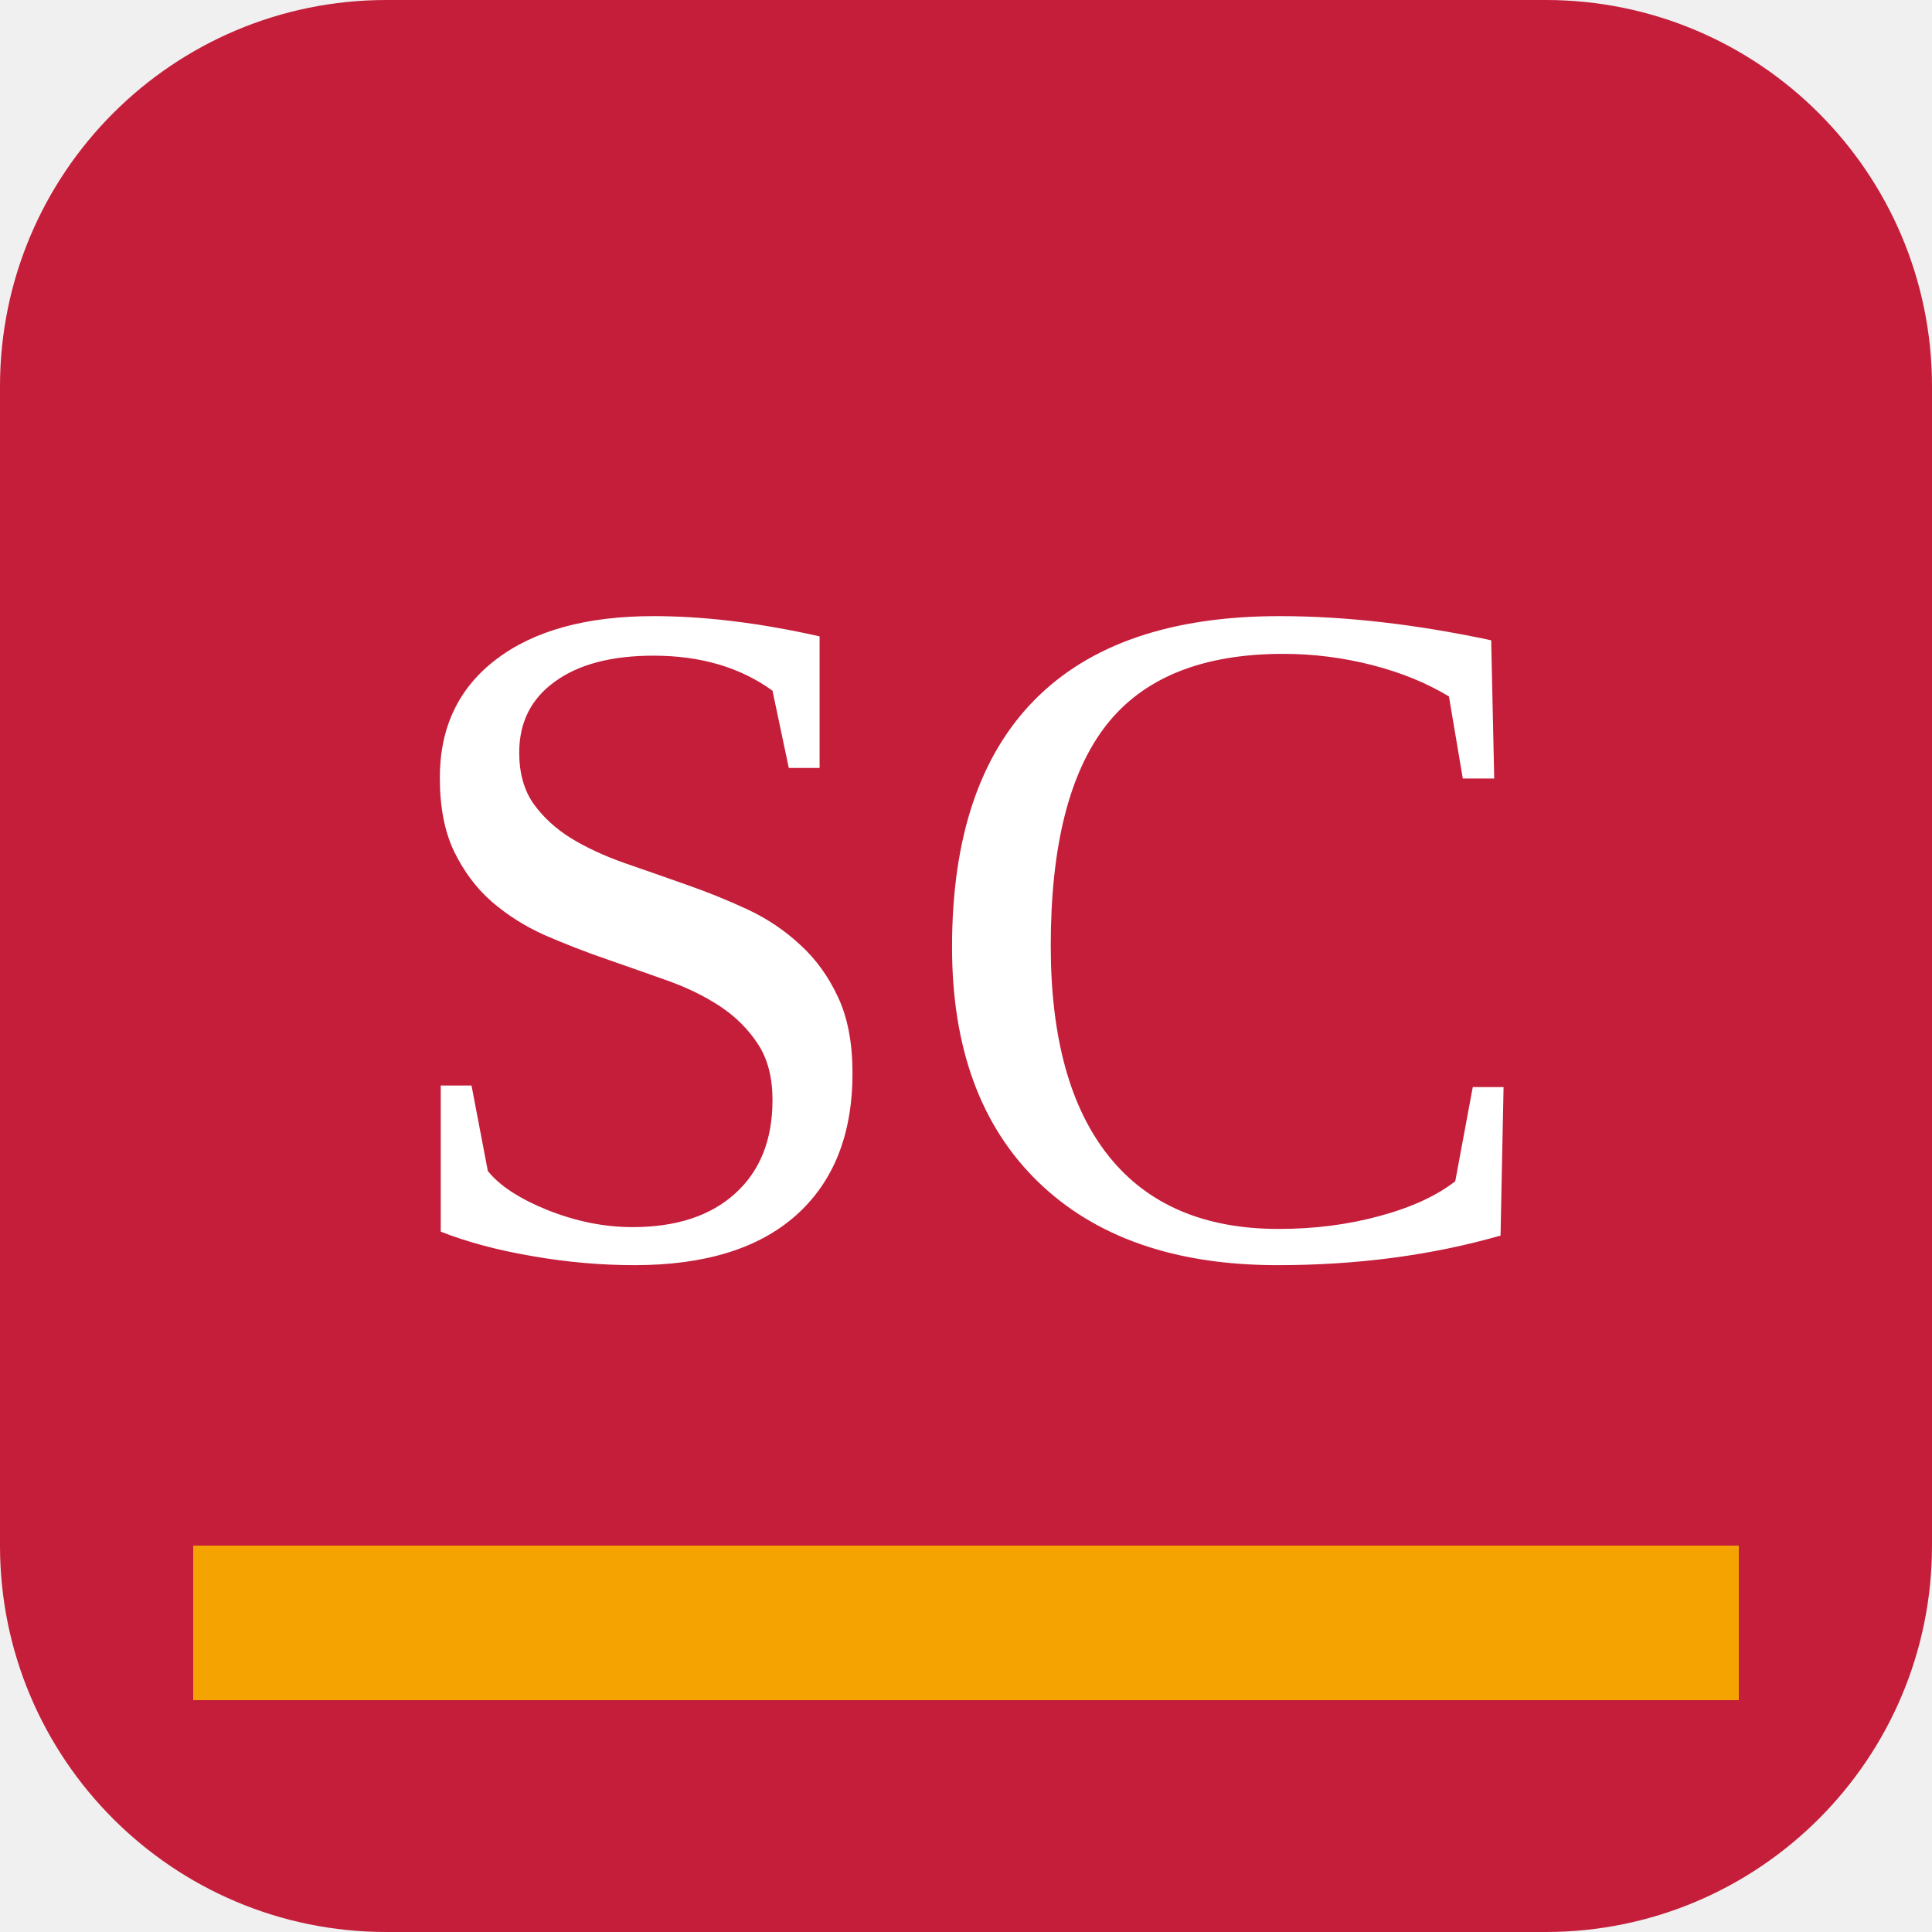
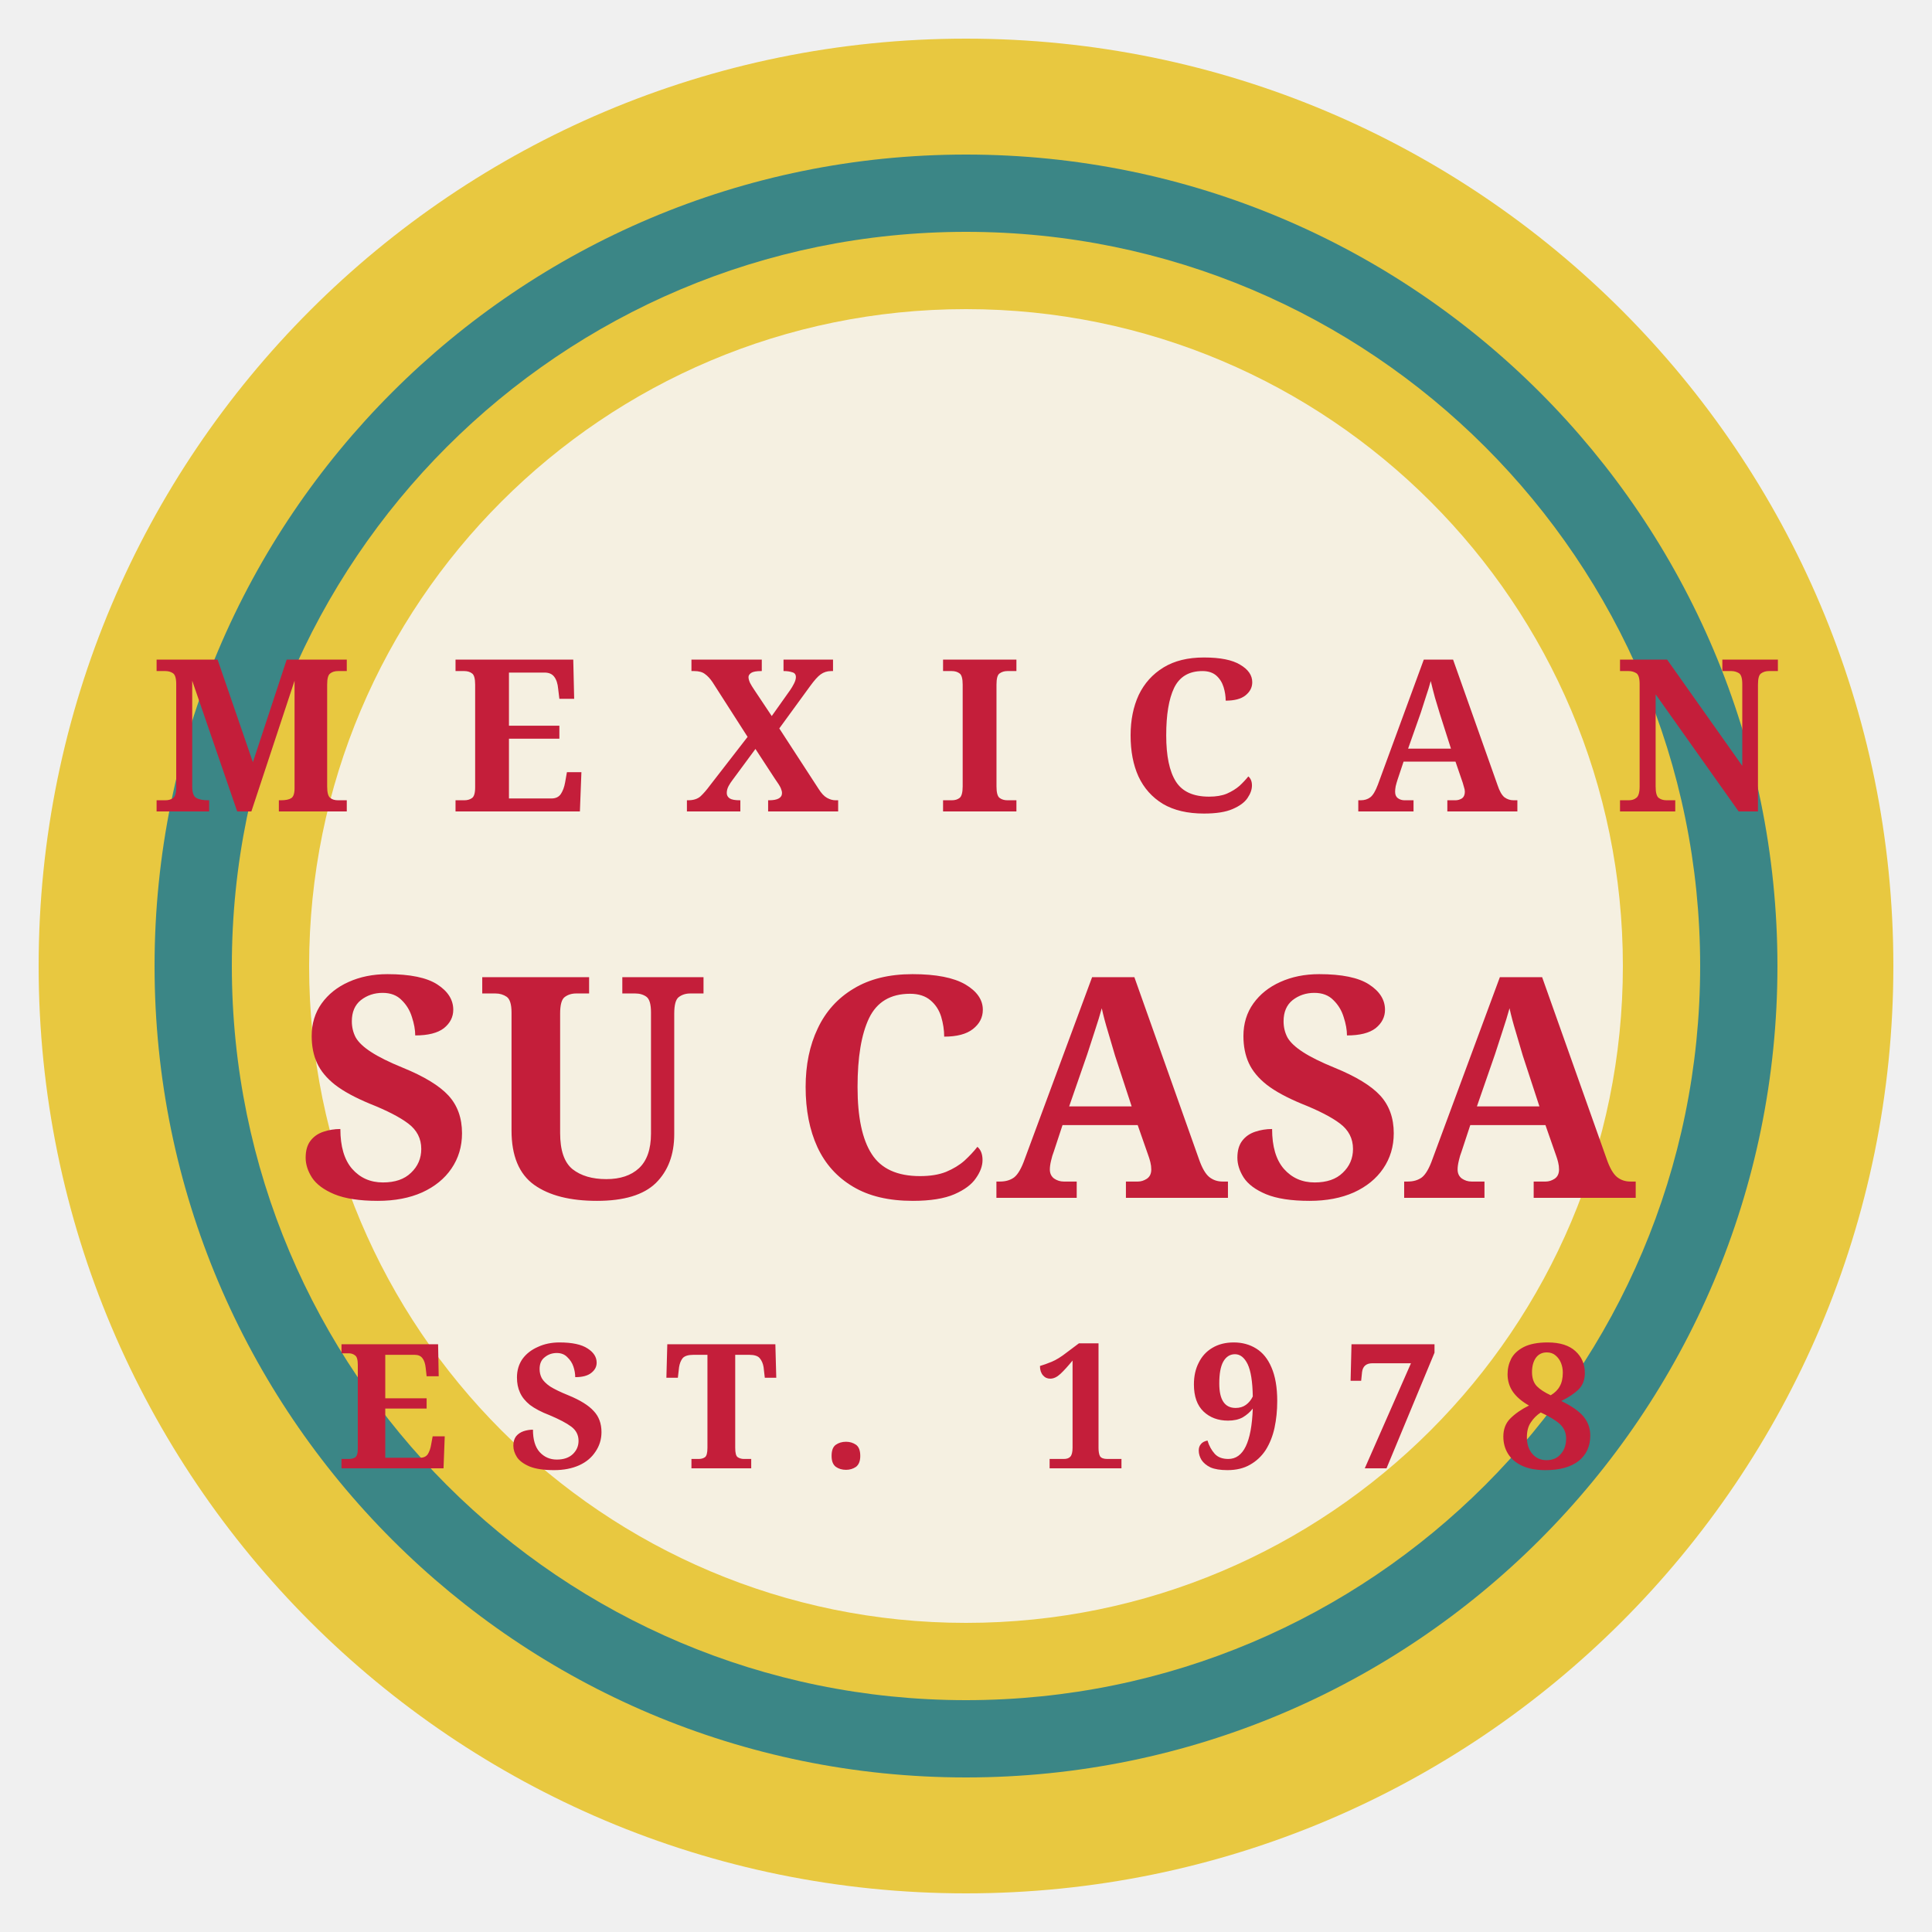
<svg xmlns="http://www.w3.org/2000/svg" viewBox="0 0 100 100">
-   <rect width="100" height="100" rx="20" fill="#C41E3A" />
-   <text x="50" y="65" font-size="50" text-anchor="middle" fill="white">SC</text>
-   <rect x="10" y="80" width="80" height="8" fill="#F4A300" />
+   <circle cx="50" cy="50" r="48" fill="#E8C840" />
+   <circle cx="50" cy="50" r="42" fill="#3B8686" />
+   <circle cx="50" cy="50" r="38" fill="#E8C840" />
+   <circle cx="50" cy="50" r="34" fill="#F5F0E1" />
+   <text x="50" y="42" font-family="serif" font-size="11" font-weight="bold" text-anchor="middle" fill="#C41E3A" letter-spacing="5">MEXICAN</text>
+   <text x="50" y="62" font-family="serif" font-size="16" font-weight="bold" text-anchor="middle" fill="#C41E3A">SU CASA</text>
+   <text x="50" y="76" font-family="serif" font-size="9" font-weight="bold" text-anchor="middle" fill="#C41E3A" letter-spacing="3">EST. 1978</text>
</svg>
